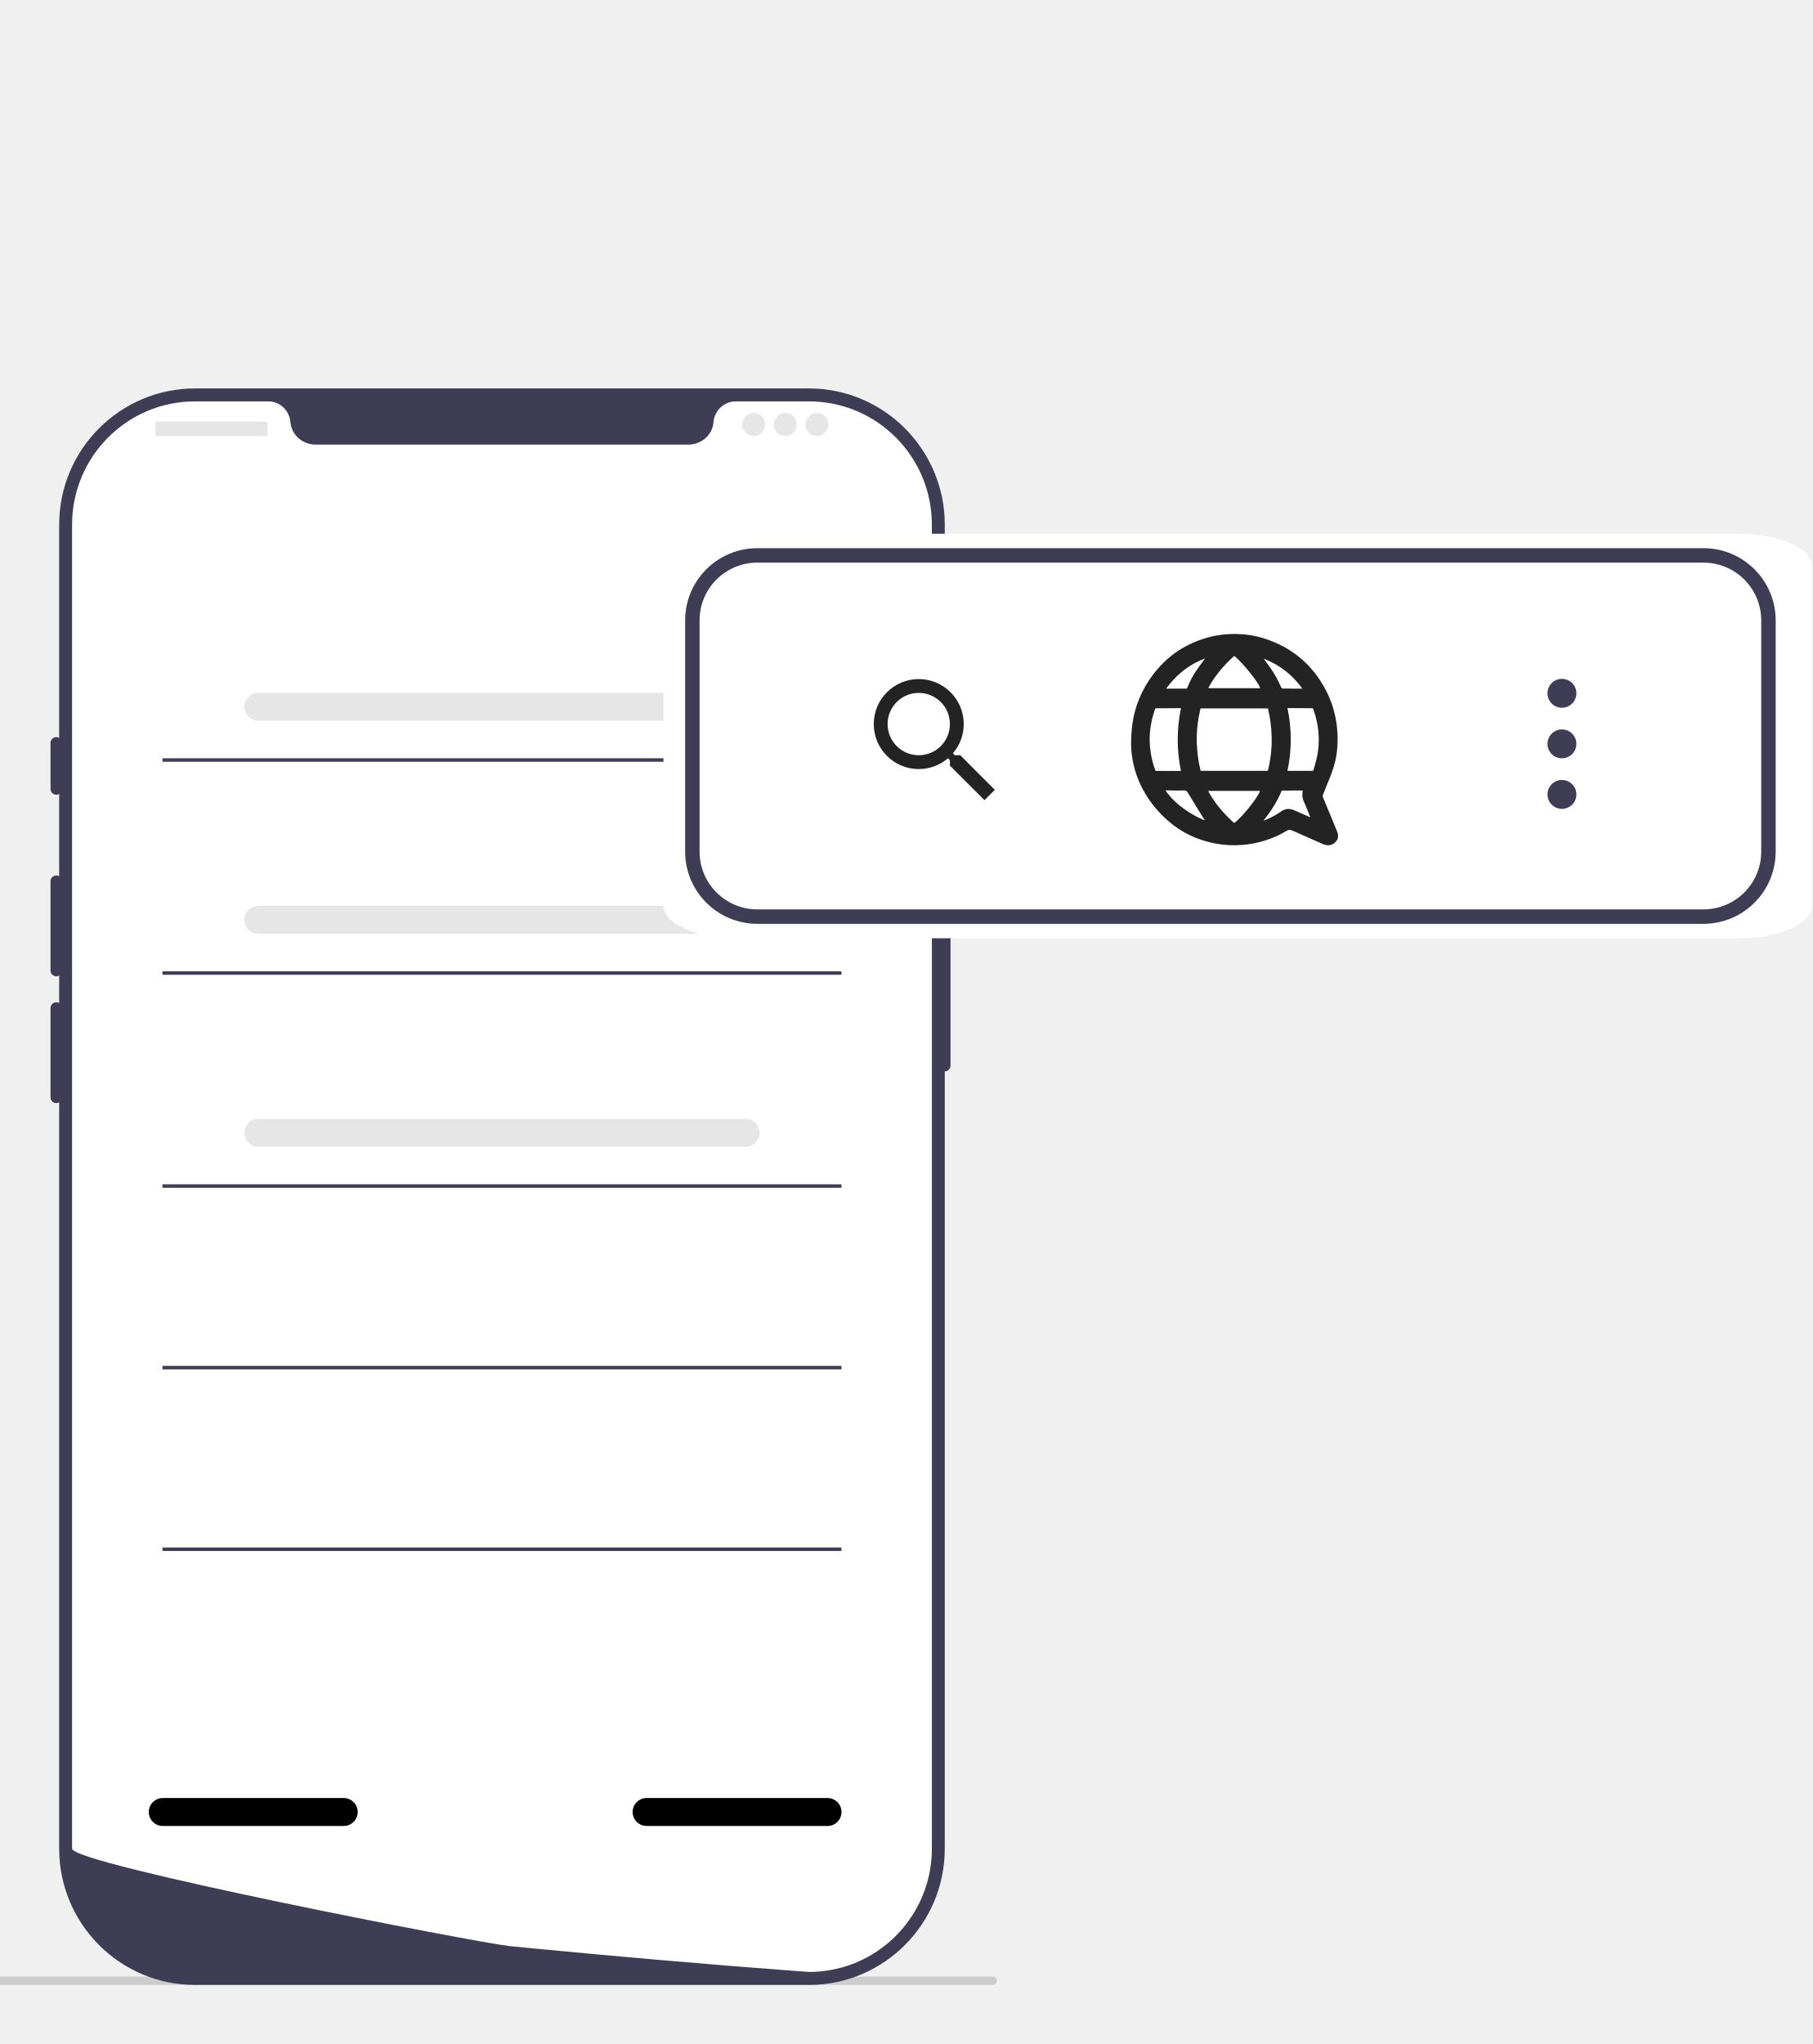
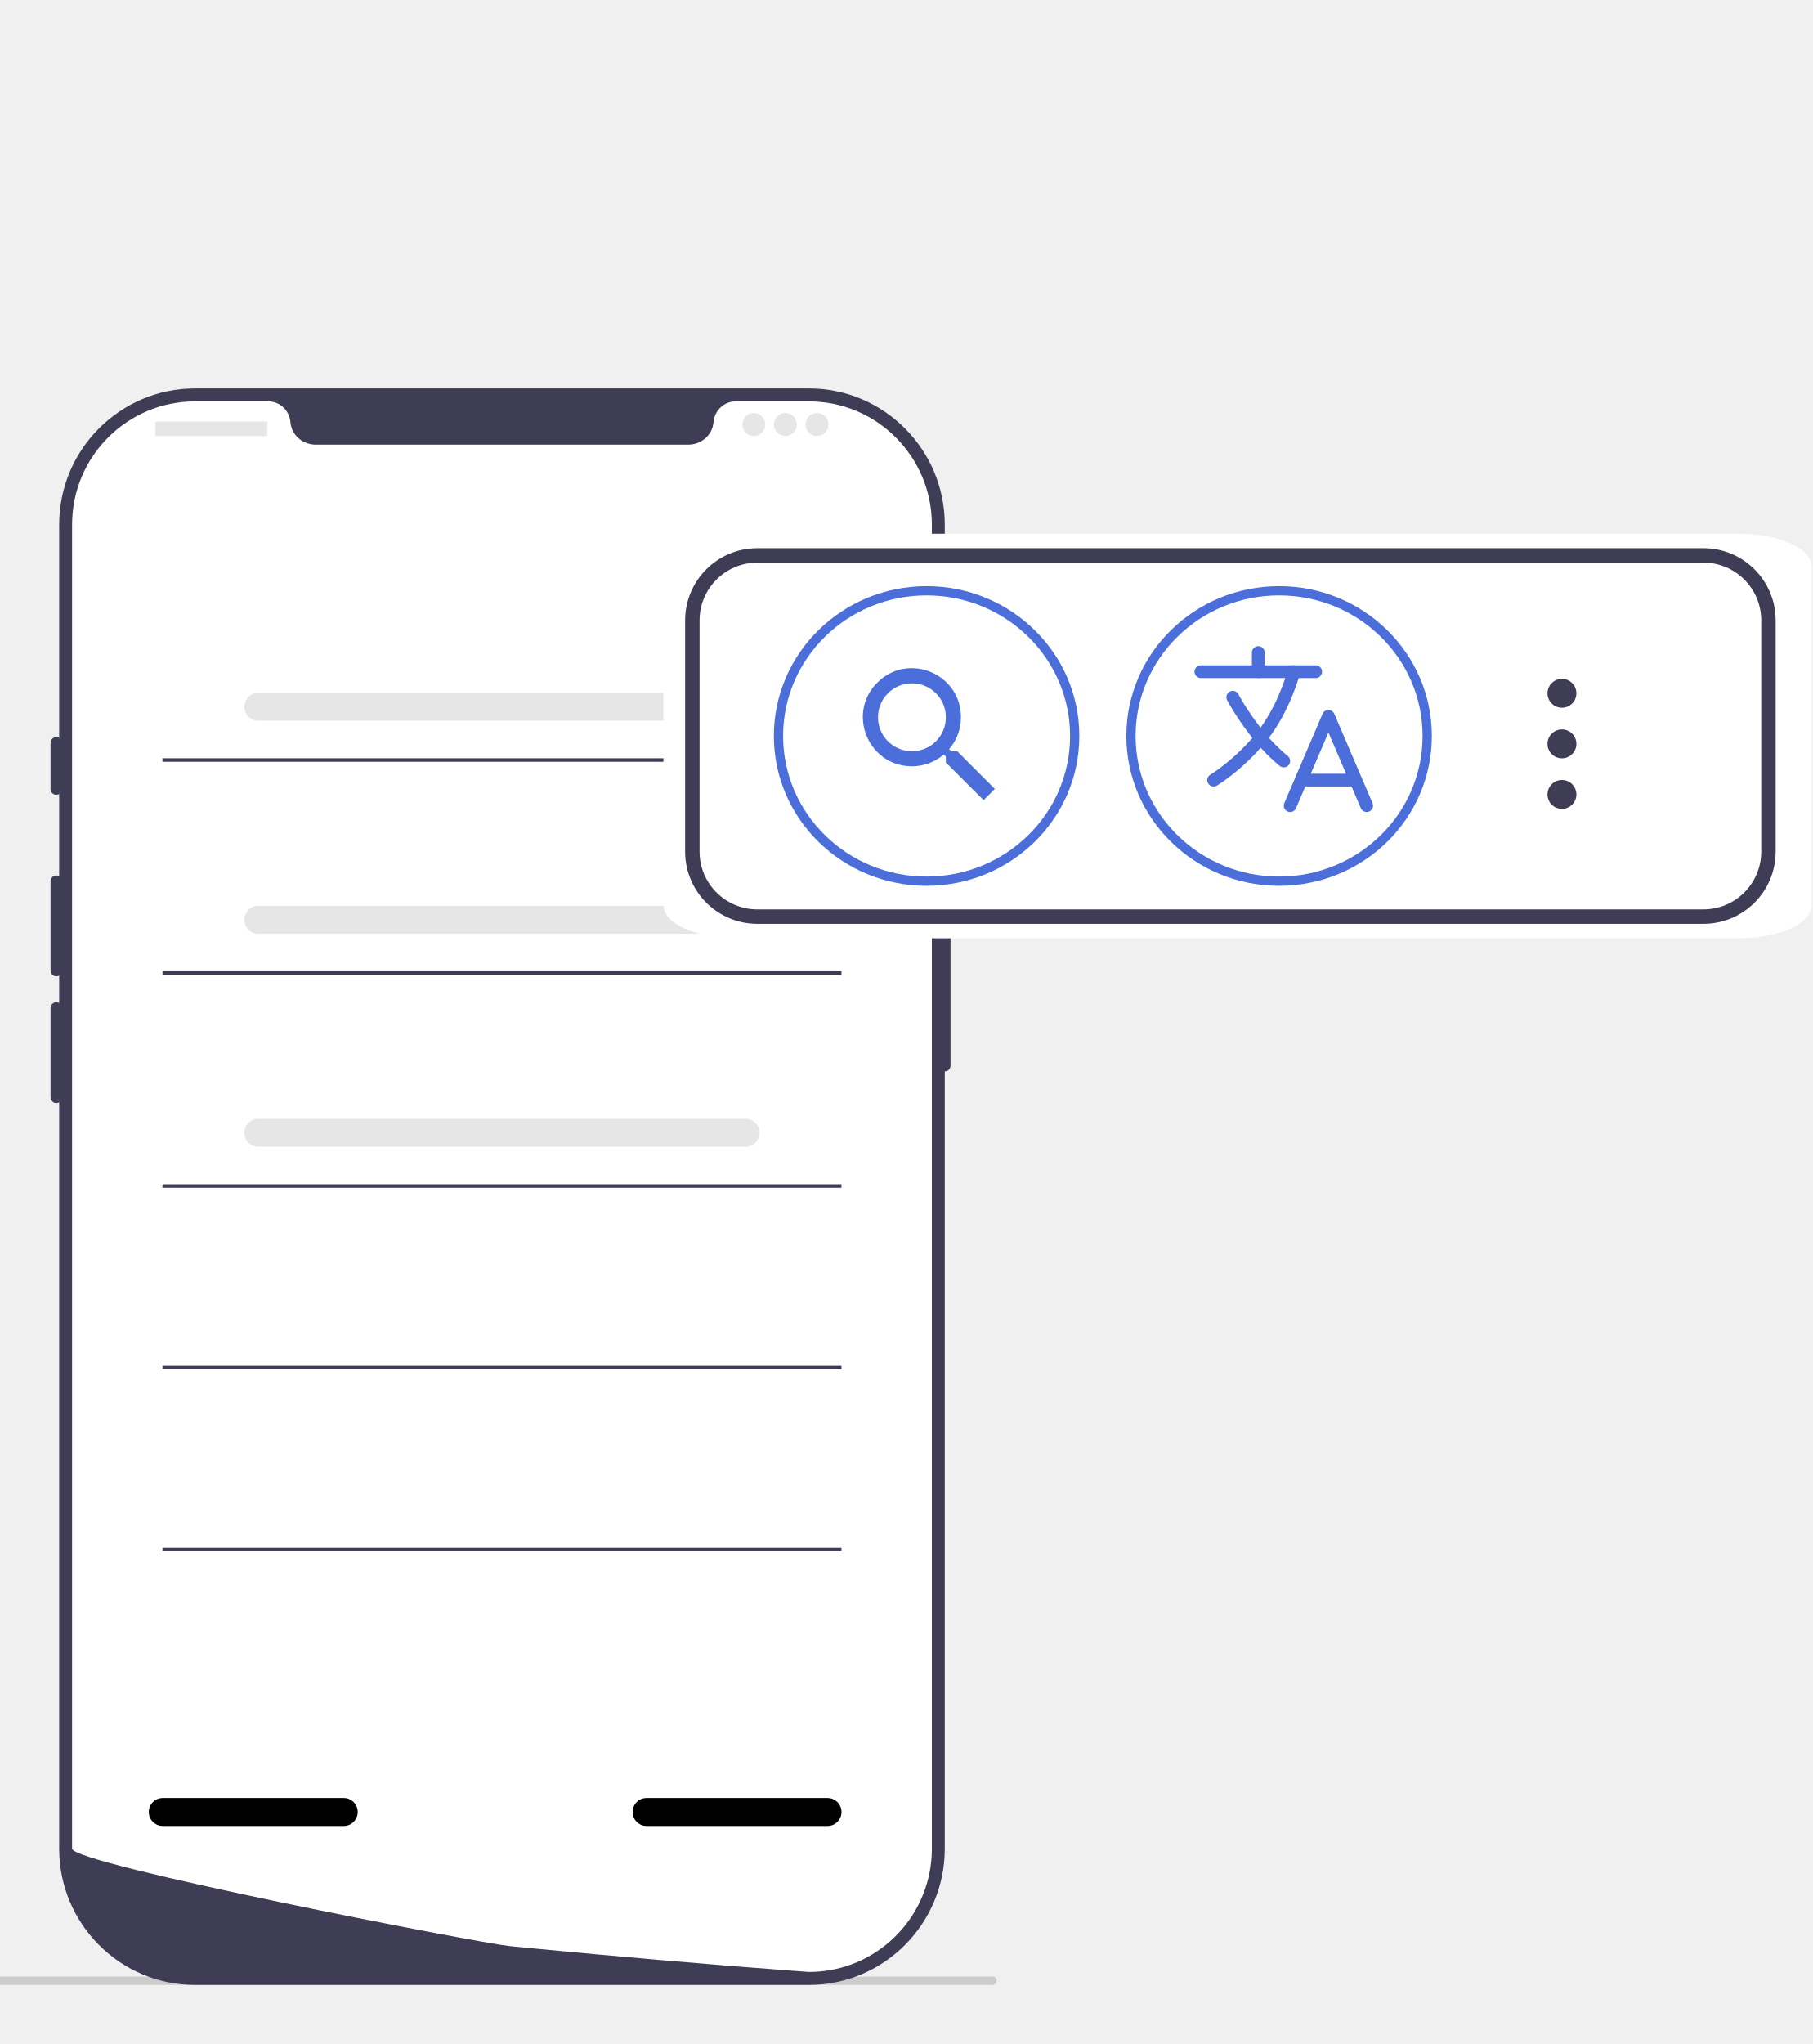
- <svg xmlns="http://www.w3.org/2000/svg" fill="#000000" width="196" height="221" viewBox="0 0 196 221" xml:space="preserve">
-   <defs>
+ <svg xmlns="http://www.w3.org/2000/svg" fill="#000000" width="196" height="221" viewBox="0 0 196 221" id="svg16">
+   <defs id="defs1">
    <clipPath id="a">
-       <path fill="#fff" d="M-20 0h195.5v221H-20Z" />
+       <path fill="#ffffff" d="M -20,0 H 175.5 V 221 H -20 Z" id="path1" />
    </clipPath>
  </defs>
-   <g clip-path="url(#a)" transform="matrix(.78106 0 0 .78106 -29.279 41.998)">
-     <path fill="#ccc" d="M-20 220.425c0 .319.255.575.574.575h194.353a.572.572 0 0 0 .573-.575.572.572 0 0 0-.573-.575H-19.426a.572.572 0 0 0-.574.575Z" />
-     <path fill="#3f3d56" d="M149.501 221H64.479c-10.367 0-18.801-8.46-18.801-18.859V18.859C45.678 8.46 54.112 0 64.478 0h85.023c10.367 0 18.801 8.46 18.801 18.86v183.28c0 10.399-8.434 18.859-18.801 18.859z" />
-     <path fill="#3f3d56" d="M168.302 67.417a.797.797 0 0 0-.795.798v25.53c0 .44.357.798.795.798a.798.798 0 0 0 .796-.798v-25.53a.798.798 0 0 0-.796-.798z" />
-     <path fill="#fff" d="M166.513 18.86v183.278c0 9.051-7.023 16.455-15.904 17.029h-.004c-.131.008-.262.016-.397.02-.235.012-.47.016-.708.016l-2.474-.183c-1.615-.12-3.965-.3-6.896-.535-.879-.068-1.806-.144-2.784-.223-1.949-.16-4.088-.335-6.383-.535-.915-.076-1.861-.159-2.827-.243-4.94-.427-10.472-.926-16.306-1.492a550.42 550.42 0 0 1-2.982-.287c-.263-.028-.529-.052-.796-.08-4.16-.411-60.585-11.349-60.585-13.488V18.859c0-9.426 7.616-17.065 17.014-17.065h10.157c1.622 0 2.927 1.268 3.066 2.892.012.107.024.215.044.323.294 1.631 1.785 2.768 3.44 2.768h51.605c1.654 0 3.145-1.137 3.44-2.768.019-.108.031-.216.043-.323.14-1.624 1.444-2.892 3.067-2.892H149.5c9.397 0 17.013 7.639 17.013 17.065z" />
-     <path fill="#3f3d56" d="M45.28 48.269a.797.797 0 0 0-.795.798v6.383c0 .44.356.797.795.797a.797.797 0 0 0 .795-.797v-6.383a.797.797 0 0 0-.795-.798Zm0 19.148a.797.797 0 0 0-.795.798V80.58c0 .44.356.798.795.798a.797.797 0 0 0 .795-.798V68.215a.797.797 0 0 0-.795-.798Zm0 17.553a.797.797 0 0 0-.795.797v12.367c0 .44.356.797.795.797a.797.797 0 0 0 .795-.797V85.767a.797.797 0 0 0-.795-.798Z" />
-     <path fill="#e6e6e6" d="M74.36 4.588H59.15a.15.15 0 0 0-.15.15v1.694c0 .083.067.15.15.15h15.21a.15.15 0 0 0 .15-.15V4.738a.15.15 0 0 0-.15-.15zm67.496 1.994c.878 0 1.591-.714 1.591-1.595 0-.882-.713-1.596-1.591-1.596-.879 0-1.591.714-1.591 1.596 0 .88.712 1.595 1.591 1.595zm4.375 0c.878 0 1.59-.714 1.59-1.595 0-.882-.712-1.596-1.59-1.596-.879 0-1.591.714-1.591 1.596 0 .88.712 1.595 1.591 1.595zm4.374 0c.879 0 1.591-.714 1.591-1.595 0-.882-.712-1.596-1.591-1.596-.878 0-1.591.714-1.591 1.596 0 .88.713 1.595 1.591 1.595zM140.725 46h-67.47a1.933 1.933 0 0 1-1.927-1.934c0-1.066.865-1.933 1.928-1.933h67.469a1.933 1.933 0 0 1 0 3.867z" />
-     <path fill="currentColor" d="M152.069 198.997h-25.06a1.933 1.933 0 0 1-1.927-1.934c0-1.066.864-1.933 1.927-1.933h25.06a1.933 1.933 0 0 1 0 3.867zm-66.987 0h-25.06a1.933 1.933 0 0 1 0-3.867h25.06a1.933 1.933 0 0 1 0 3.867z" />
-     <path fill="#3f3d56" d="M153.997 51.196H59.983v.483h94.014z" />
-     <path fill="#e6e6e6" d="M140.725 75.488h-67.47a1.934 1.934 0 0 1 0-3.868h67.47c1.062 0 1.927.868 1.927 1.934a1.933 1.933 0 0 1-1.927 1.934z" />
-     <path fill="#3f3d56" d="M153.997 80.683H59.983v.484h94.014z" />
-     <path fill="#e6e6e6" d="M140.725 104.975h-67.47a1.932 1.932 0 0 1-1.927-1.933c0-1.067.865-1.934 1.928-1.934h67.469c1.062 0 1.927.867 1.927 1.934a1.932 1.932 0 0 1-1.927 1.933z" />
-     <path fill="#3f3d56" d="M153.997 110.171H59.983v.483h94.014zm0 25.137H59.983v.483h94.014zm0 25.137H59.983v.483h94.014z" />
+   <g clip-path="url(#a)" transform="matrix(0.78106,0,0,0.78106,-29.279,41.998)" id="g13">
+     <path fill="#cccccc" d="m -20,220.425 c 0,0.319 0.255,0.575 0.574,0.575 h 194.353 a 0.572,0.572 0 0 0 0.573,-0.575 0.572,0.572 0 0 0 -0.573,-0.575 H -19.426 A 0.572,0.572 0 0 0 -20,220.425 Z" id="path2" />
+     <path fill="#3f3d56" d="M 149.501,221 H 64.479 C 54.112,221 45.678,212.54 45.678,202.141 V 18.859 C 45.678,8.46 54.112,0 64.478,0 h 85.023 c 10.367,0 18.801,8.46 18.801,18.86 v 183.28 c 0,10.399 -8.434,18.859 -18.801,18.859 z" id="path3" />
+     <path fill="#3f3d56" d="m 168.302,67.417 a 0.797,0.797 0 0 0 -0.795,0.798 v 25.53 c 0,0.44 0.357,0.798 0.795,0.798 a 0.798,0.798 0 0 0 0.796,-0.798 v -25.53 a 0.798,0.798 0 0 0 -0.796,-0.798 z" id="path4" />
+     <path fill="#ffffff" d="m 166.513,18.86 v 183.278 c 0,9.051 -7.023,16.455 -15.904,17.029 h -0.004 c -0.131,0.008 -0.262,0.016 -0.397,0.02 -0.235,0.012 -0.47,0.016 -0.708,0.016 l -2.474,-0.183 c -1.615,-0.12 -3.965,-0.3 -6.896,-0.535 -0.879,-0.068 -1.806,-0.144 -2.784,-0.223 -1.949,-0.16 -4.088,-0.335 -6.383,-0.535 -0.915,-0.076 -1.861,-0.159 -2.827,-0.243 -4.94,-0.427 -10.472,-0.926 -16.306,-1.492 a 550.42,550.42 0 0 1 -2.982,-0.287 c -0.263,-0.028 -0.529,-0.052 -0.796,-0.08 -4.16,-0.411 -60.585,-11.349 -60.585,-13.488 V 18.859 c 0,-9.426 7.616,-17.065 17.014,-17.065 h 10.157 c 1.622,0 2.927,1.268 3.066,2.892 0.012,0.107 0.024,0.215 0.044,0.323 0.294,1.631 1.785,2.768 3.44,2.768 h 51.605 c 1.654,0 3.145,-1.137 3.44,-2.768 0.019,-0.108 0.031,-0.216 0.043,-0.323 0.14,-1.624 1.444,-2.892 3.067,-2.892 H 149.5 c 9.397,0 17.013,7.639 17.013,17.065 z" id="path5" />
+     <path fill="#3f3d56" d="m 45.28,48.269 a 0.797,0.797 0 0 0 -0.795,0.798 v 6.383 c 0,0.44 0.356,0.797 0.795,0.797 A 0.797,0.797 0 0 0 46.075,55.45 V 49.067 A 0.797,0.797 0 0 0 45.28,48.269 Z m 0,19.148 a 0.797,0.797 0 0 0 -0.795,0.798 V 80.58 c 0,0.44 0.356,0.798 0.795,0.798 A 0.797,0.797 0 0 0 46.075,80.58 V 68.215 A 0.797,0.797 0 0 0 45.28,67.417 Z m 0,17.553 a 0.797,0.797 0 0 0 -0.795,0.797 v 12.367 c 0,0.44 0.356,0.797 0.795,0.797 a 0.797,0.797 0 0 0 0.795,-0.797 V 85.767 A 0.797,0.797 0 0 0 45.28,84.969 Z" id="path6" />
+     <path fill="#e6e6e6" d="M 74.36,4.588 H 59.15 A 0.15,0.15 0 0 0 59,4.738 v 1.694 c 0,0.083 0.067,0.15 0.15,0.15 h 15.21 a 0.15,0.15 0 0 0 0.15,-0.15 V 4.738 a 0.15,0.15 0 0 0 -0.15,-0.15 z m 67.496,1.994 c 0.878,0 1.591,-0.714 1.591,-1.595 0,-0.882 -0.713,-1.596 -1.591,-1.596 -0.879,0 -1.591,0.714 -1.591,1.596 0,0.88 0.712,1.595 1.591,1.595 z m 4.375,0 c 0.878,0 1.59,-0.714 1.59,-1.595 0,-0.882 -0.712,-1.596 -1.59,-1.596 -0.879,0 -1.591,0.714 -1.591,1.596 0,0.88 0.712,1.595 1.591,1.595 z m 4.374,0 c 0.879,0 1.591,-0.714 1.591,-1.595 0,-0.882 -0.712,-1.596 -1.591,-1.596 -0.878,0 -1.591,0.714 -1.591,1.596 0,0.88 0.713,1.595 1.591,1.595 z M 140.725,46 h -67.47 a 1.933,1.933 0 0 1 -1.927,-1.934 c 0,-1.066 0.865,-1.933 1.928,-1.933 h 67.469 a 1.933,1.933 0 0 1 0,3.867 z" id="path7" />
+     <path fill="currentColor" d="m 152.069,198.997 h -25.06 a 1.933,1.933 0 0 1 -1.927,-1.934 c 0,-1.066 0.864,-1.933 1.927,-1.933 h 25.06 a 1.933,1.933 0 0 1 0,3.867 z m -66.987,0 h -25.06 a 1.933,1.933 0 0 1 0,-3.867 h 25.06 a 1.933,1.933 0 0 1 0,3.867 z" id="path8" />
+     <path fill="#3f3d56" d="M 153.997,51.196 H 59.983 v 0.483 h 94.014 z" id="path9" />
+     <path fill="#e6e6e6" d="m 140.725,75.488 h -67.47 a 1.934,1.934 0 0 1 0,-3.868 h 67.47 c 1.062,0 1.927,0.868 1.927,1.934 a 1.933,1.933 0 0 1 -1.927,1.934 z" id="path10" />
+     <path fill="#3f3d56" d="M 153.997,80.683 H 59.983 v 0.484 h 94.014 z" id="path11" />
+     <path fill="#e6e6e6" d="m 140.725,104.975 h -67.47 a 1.932,1.932 0 0 1 -1.927,-1.933 c 0,-1.067 0.865,-1.934 1.928,-1.934 h 67.469 c 1.062,0 1.927,0.867 1.927,1.934 a 1.932,1.932 0 0 1 -1.927,1.933 z" id="path12" />
+     <path fill="#3f3d56" d="M 153.997,110.171 H 59.983 v 0.483 h 94.014 z m 0,25.137 H 59.983 v 0.483 h 94.014 z m 0,25.137 H 59.983 v 0.483 h 94.014 z" id="path13" />
  </g>
-   <g style="fill:none" transform="matrix(.78106 0 0 .78106 71.751 57.708)">
-     <path fill="#fff" d="M148.873 56H10.129C4.544 56 0 53.967 0 51.468V4.532C0 2.033 4.544 0 10.13 0h138.743c5.585 0 10.13 2.033 10.13 4.532v46.936c0 2.499-4.545 4.532-10.13 4.532z" style="stroke-width:.985" />
-     <path fill="#232323" d="M65.62 23.512a14.895 14.895 0 0 1 2.207-4.057c1.662-2.188 3.763-3.748 6.3-4.69a13.929 13.929 0 0 1 5.083-.889c1.351.016 2.686.211 3.98.623 3.815 1.224 6.701 3.613 8.575 7.252.94 1.826 1.44 3.78 1.557 5.839.079 1.403-.022 2.79-.37 4.154-.253.997-.638 1.945-1.034 2.892-.206.493-.401.997-.602 1.5a.422.422 0 0 0 0 .331c.607 1.463 1.203 2.925 1.81 4.387.148.363.333.715.27 1.127v.07c-.016.076-.022.157-.059.222-.216.407-.533.7-.981.813-.38.092-.75.005-1.098-.146-1.414-.623-2.829-1.246-4.243-1.88-.232-.103-.438-.108-.654.022-.037.027-.08.043-.116.07a14.033 14.033 0 0 1-6.127 1.928 13.875 13.875 0 0 1-3.816-.222c-2.406-.476-4.575-1.484-6.438-3.12-3.362-2.951-5.019-6.726-5.114-10.474 0-2.486.295-4.144.87-5.752zm6.703-4.815c-1.05.758-1.937 1.679-2.723 2.746h1.768c.327 0 .654-.011.981 0 .1 0 .153-.044.185-.13.327-.834.744-1.62 1.24-2.362.354-.53.744-1.034 1.12-1.554.025-.033.052-.065.094-.13-.971.368-1.852.834-2.67 1.424zm1.53 10.377a18.63 18.63 0 0 0 .502 3.661c.02.092.074.087.137.087h9.061c.1 0 .137-.027.164-.13.38-1.57.549-3.168.49-4.788a18.63 18.63 0 0 0-.485-3.623c-.016-.065-.032-.098-.11-.098H74.36c-.084.39-.169.78-.243 1.175a17.105 17.105 0 0 0-.269 3.71zm5.172-12.154c-1.43 1.294-2.68 2.724-3.599 4.463h7.193c-.116-.682-2.517-3.667-3.594-4.463Zm4.085.374c.317.433.623.84.913 1.256.58.829 1.071 1.717 1.478 2.649.068.157.163.238.343.238.744 0 1.493 0 2.237.006h.385c-1.403-1.929-3.171-3.315-5.361-4.15zm7.325 13.838c.2-.829.295-1.679.3-2.54.011-1.495-.263-2.93-.765-4.328-.026-.07-.052-.108-.137-.108-1.113 0-2.232-.01-3.346-.022h-.084a20.953 20.953 0 0 1 0 8.688h3.567c.159-.569.333-1.126.47-1.695zm-6.602 8.276c.586-.265 1.14-.585 1.668-.953.585-.412 1.192-.46 1.841-.173.707.314 1.42.623 2.127.931.032.011.069.022.1.038-.205-.504-.4-1.002-.601-1.495-.09-.227-.185-.45-.29-.671a2.342 2.342 0 0 1-.217-.905c0-.206.037-.417.058-.634h-.063c-.913 0-1.826 0-2.734.006-.079 0-.121.016-.153.097-.596 1.441-1.43 2.736-2.396 3.938a.308.308 0 0 0-.074.13c.248-.103.496-.2.734-.309zm-4.824.628c.898-.536 3.198-3.368 3.605-4.435h-7.199c.924 1.733 2.18 3.157 3.594 4.436zm-9.166-4.056c.596.785 1.319 1.43 2.1 2.01a13.87 13.87 0 0 0 2.908 1.651c.031.011.063.022.116.044-.174-.277-.338-.531-.496-.786-.628-1.024-1.256-2.042-1.874-3.066-.121-.205-.258-.297-.506-.292-.802.01-1.605 0-2.412-.01h-.158c.116.167.21.313.311.454zm-2.507-6.976a12.37 12.37 0 0 0 .755 3.71c.02.065.052.114.132.114 1.118 0 2.237.01 3.361.016h.074a21.184 21.184 0 0 1 0-8.699h-.148c-1.097.006-2.195.017-3.293.017-.079 0-.116.027-.137.097-.549 1.533-.818 3.109-.75 4.745zm-26.237 1.657h-.757l-.269-.259a6.201 6.201 0 0 0 1.505-4.053 6.229 6.229 0 1 0-6.23 6.229 6.201 6.201 0 0 0 4.054-1.505l.26.268v.758l4.79 4.782 1.429-1.428zm-5.75 0a4.307 4.307 0 0 1-4.313-4.312 4.307 4.307 0 0 1 4.313-4.313 4.307 4.307 0 0 1 4.312 4.313 4.307 4.307 0 0 1-4.312 4.312z" />
-     <rect width="149" height="50" x="4" y="3" stroke="#3f3d56" stroke-width="2" rx="9" />
+   <g style="fill:none" transform="matrix(0.78106,0,0,0.78106,71.751,57.708)" id="g15">
+     <path fill="#ffffff" d="M 148.873,56 H 10.129 C 4.544,56 0,53.967 0,51.468 V 4.532 C 0,2.033 4.544,0 10.13,0 h 138.743 c 5.585,0 10.13,2.033 10.13,4.532 v 46.936 c 0,2.499 -4.545,4.532 -10.13,4.532 z" id="path14" />
+     <path fill="#4b6eda" d="M 40.671,30.105 H 39.846 L 39.553,29.822 c 1.059,-1.228 1.641,-2.795 1.64,-4.416 0,-6.046 -7.309,-9.073 -11.584,-4.799 -4.275,4.274 -1.249,11.584 4.797,11.585 1.621,0.001 3.189,-0.581 4.417,-1.64 l 0.283,0.292 v 0.826 L 44.324,36.881 45.881,35.325 Z m -6.264,0 c -2.596,0.004 -4.702,-2.102 -4.699,-4.698 -0.004,-2.597 2.102,-4.702 4.699,-4.699 2.596,-0.003 4.701,2.103 4.698,4.699 0.003,2.596 -2.102,4.701 -4.698,4.698 z" id="path15" />
+     <ellipse style="fill:none;stroke:#4b6eda;stroke-width:1.28" id="path17" cx="36.434" cy="27.997" rx="20.508" ry="20.1" />
+     <rect width="149" height="50" x="4" y="3" stroke="#3f3d56" stroke-width="2" rx="9" id="rect15" />
+     <ellipse style="fill:none;stroke:#4b6eda;stroke-width:1.28" id="ellipse18" cx="85.243" cy="27.997" rx="20.508" ry="20.1" />
+     <g id="g18" transform="matrix(0.0551879,0,0,0.0551879,71.76365,12.91537)" style="stroke:#4b6eda;stroke-opacity:1">
+       <line x1="48" y1="112" x2="336" y2="112" style="fill:none;stroke:#4b6eda;stroke-width:32px;stroke-linecap:round;stroke-linejoin:round;stroke-opacity:1" id="line1" />
+       <line x1="192" y1="64" x2="192" y2="112" style="fill:none;stroke:#4b6eda;stroke-width:32px;stroke-linecap:round;stroke-linejoin:round;stroke-opacity:1" id="line2" />
+       <polyline points="272 448 368 224 464 448" style="fill:none;stroke:#4b6eda;stroke-width:32px;stroke-linecap:round;stroke-linejoin:round;stroke-opacity:1" id="polyline2" />
+       <line x1="301.5" y1="384" x2="434.5" y2="384" style="fill:none;stroke:#4b6eda;stroke-width:32px;stroke-linecap:round;stroke-linejoin:round;stroke-opacity:1" id="line3" />
+       <path d="m 281.3,112 c 0,0 -24.3,94 -82.3,165 C 141,348 80,384 80,384" style="fill:none;stroke:#4b6eda;stroke-width:32px;stroke-linecap:round;stroke-linejoin:round;stroke-opacity:1" id="path3-2" />
+       <path d="m 256,336 c 0,0 -35,-27 -72,-75 -37,-48 -56,-85 -56,-85" style="fill:none;stroke:#4b6eda;stroke-width:32px;stroke-linecap:round;stroke-linejoin:round;stroke-opacity:1" id="path4-7" />
+     </g>
  </g>
-   <path d="M167.357 74.96a1.562 1.562 0 1 0 3.125 0 1.562 1.562 0 0 0-3.125 0zm0 5.468a1.562 1.562 0 1 0 3.125 0 1.562 1.562 0 0 0-3.125 0zm0 5.467a1.562 1.562 0 1 0 3.125 0 1.562 1.562 0 0 0-3.125 0z" fill="#3f3d56" />
+   <path d="m 167.357,74.96 a 1.562,1.562 0 1 0 3.125,0 1.562,1.562 0 0 0 -3.125,0 z m 0,5.468 a 1.562,1.562 0 1 0 3.125,0 1.562,1.562 0 0 0 -3.125,0 z m 0,5.467 a 1.562,1.562 0 1 0 3.125,0 1.562,1.562 0 0 0 -3.125,0 z" fill="#3f3d56" id="path16" />
</svg>
